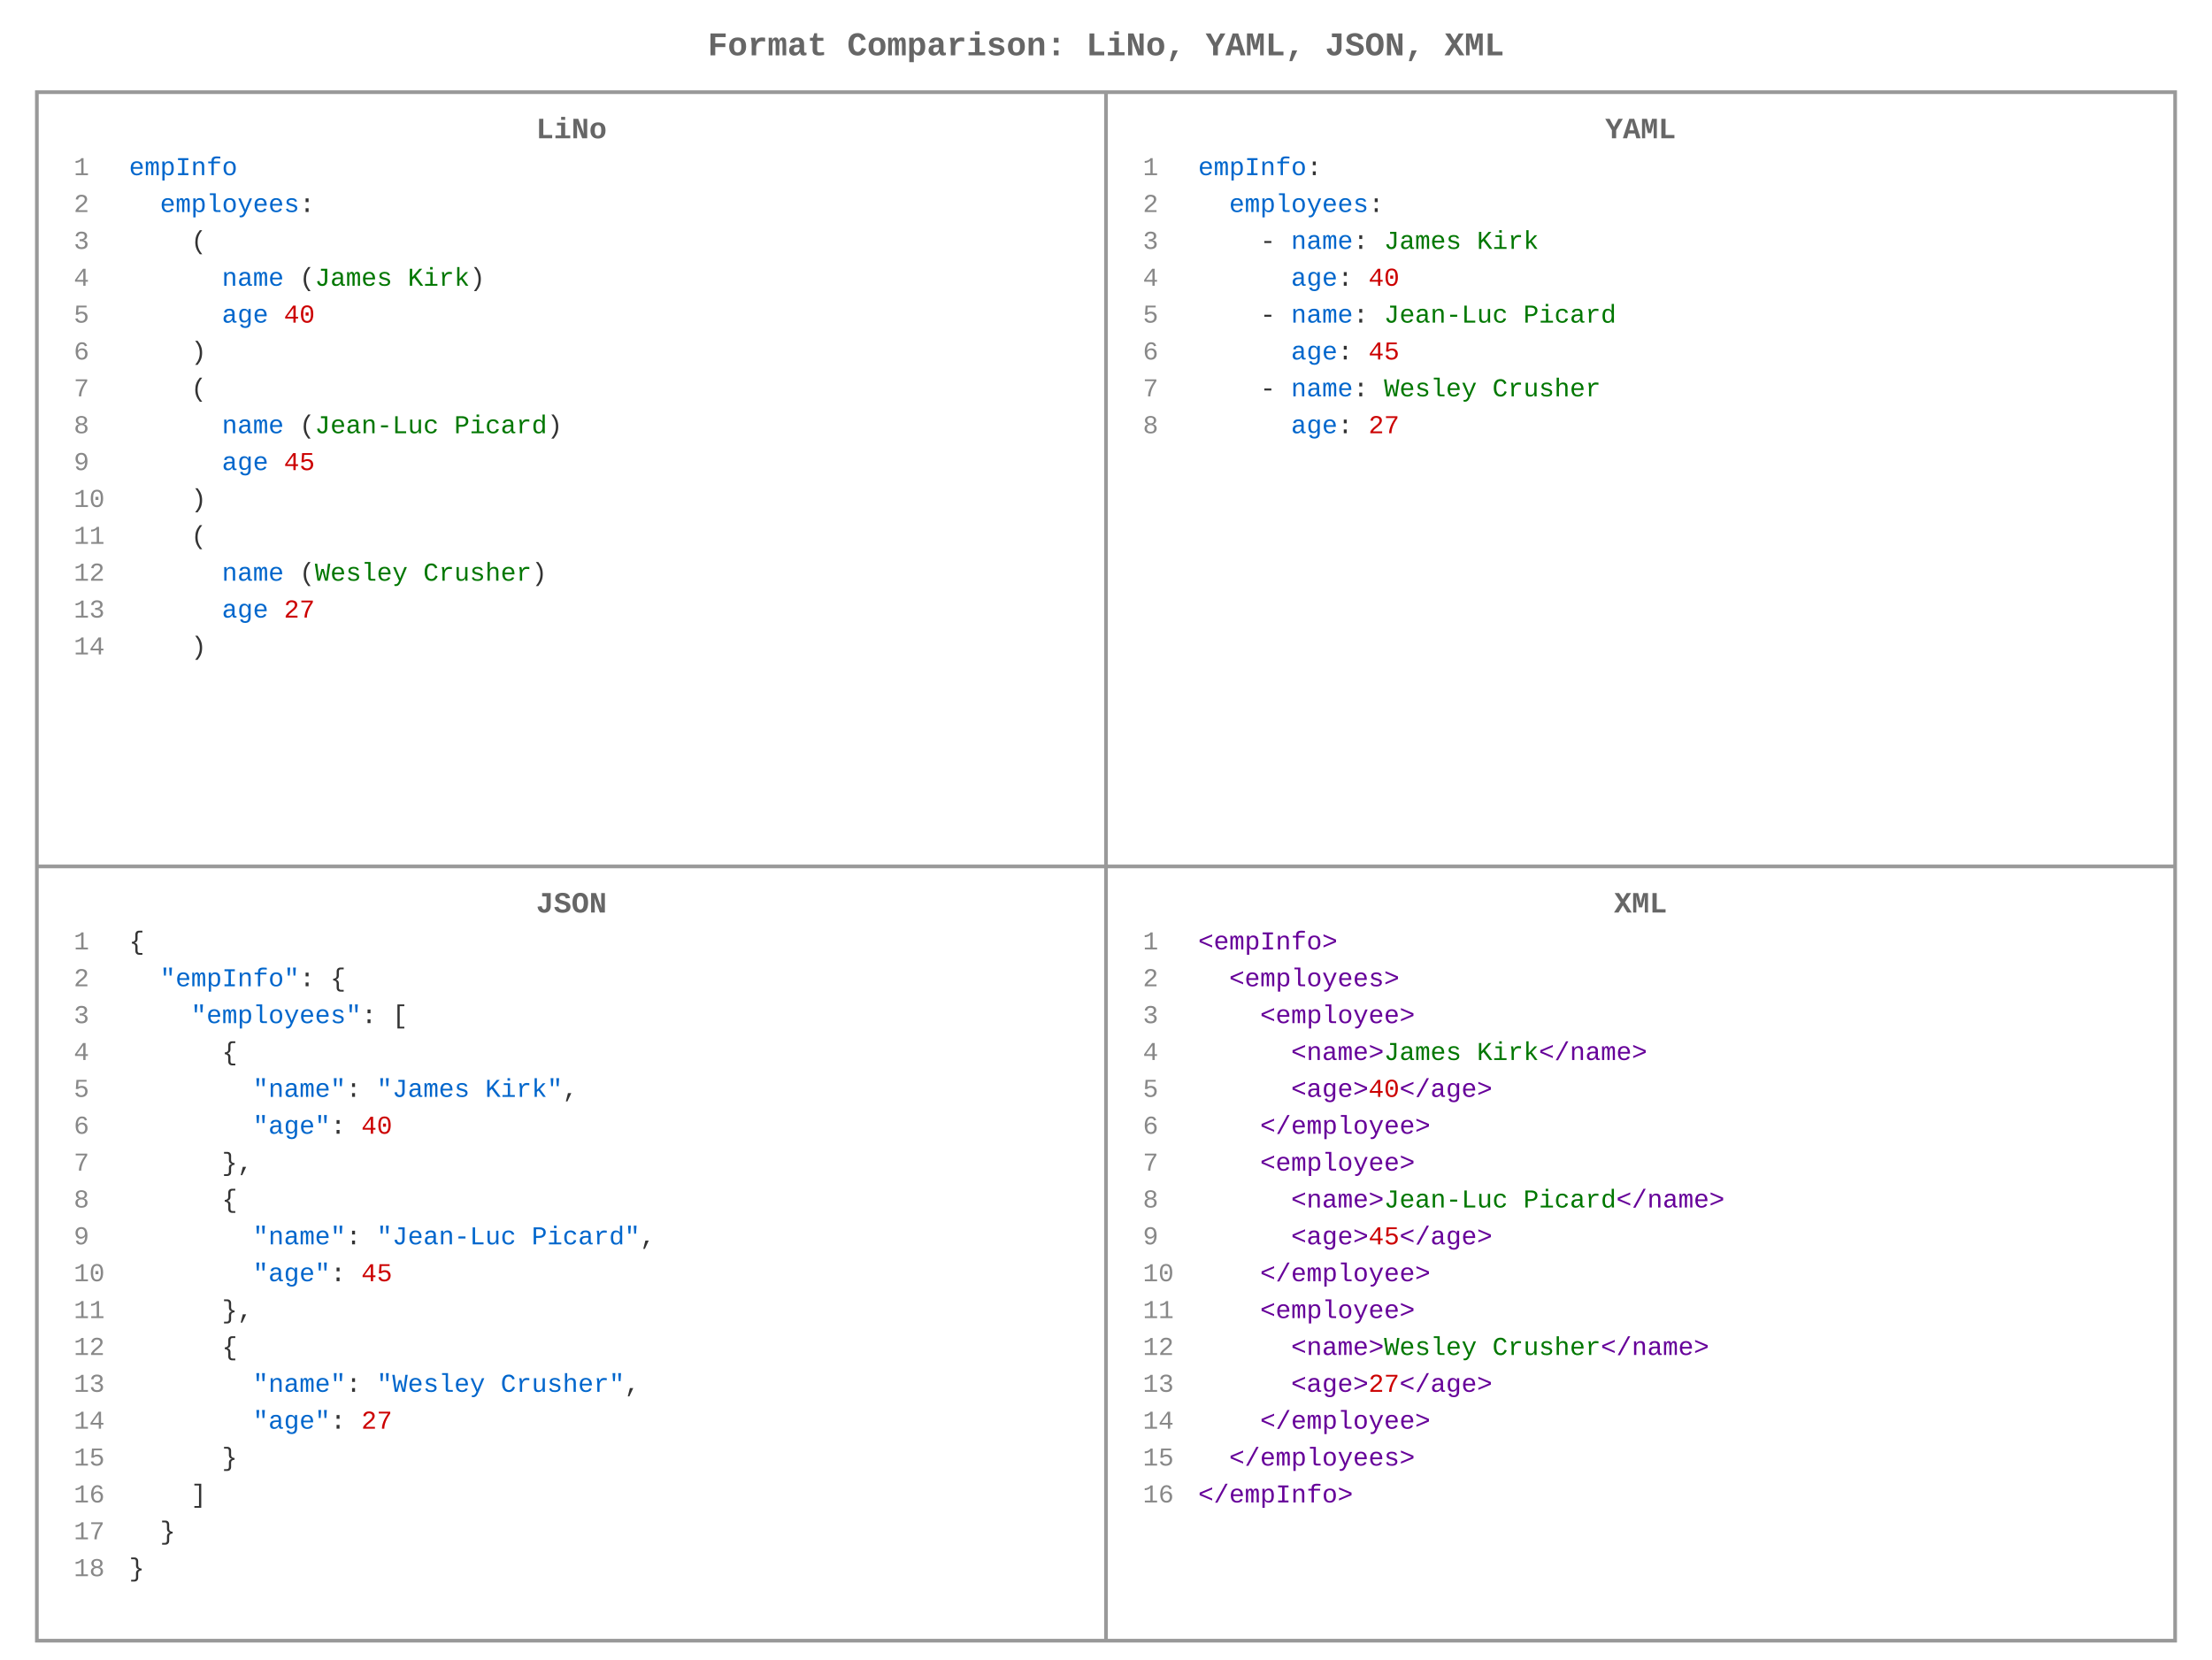
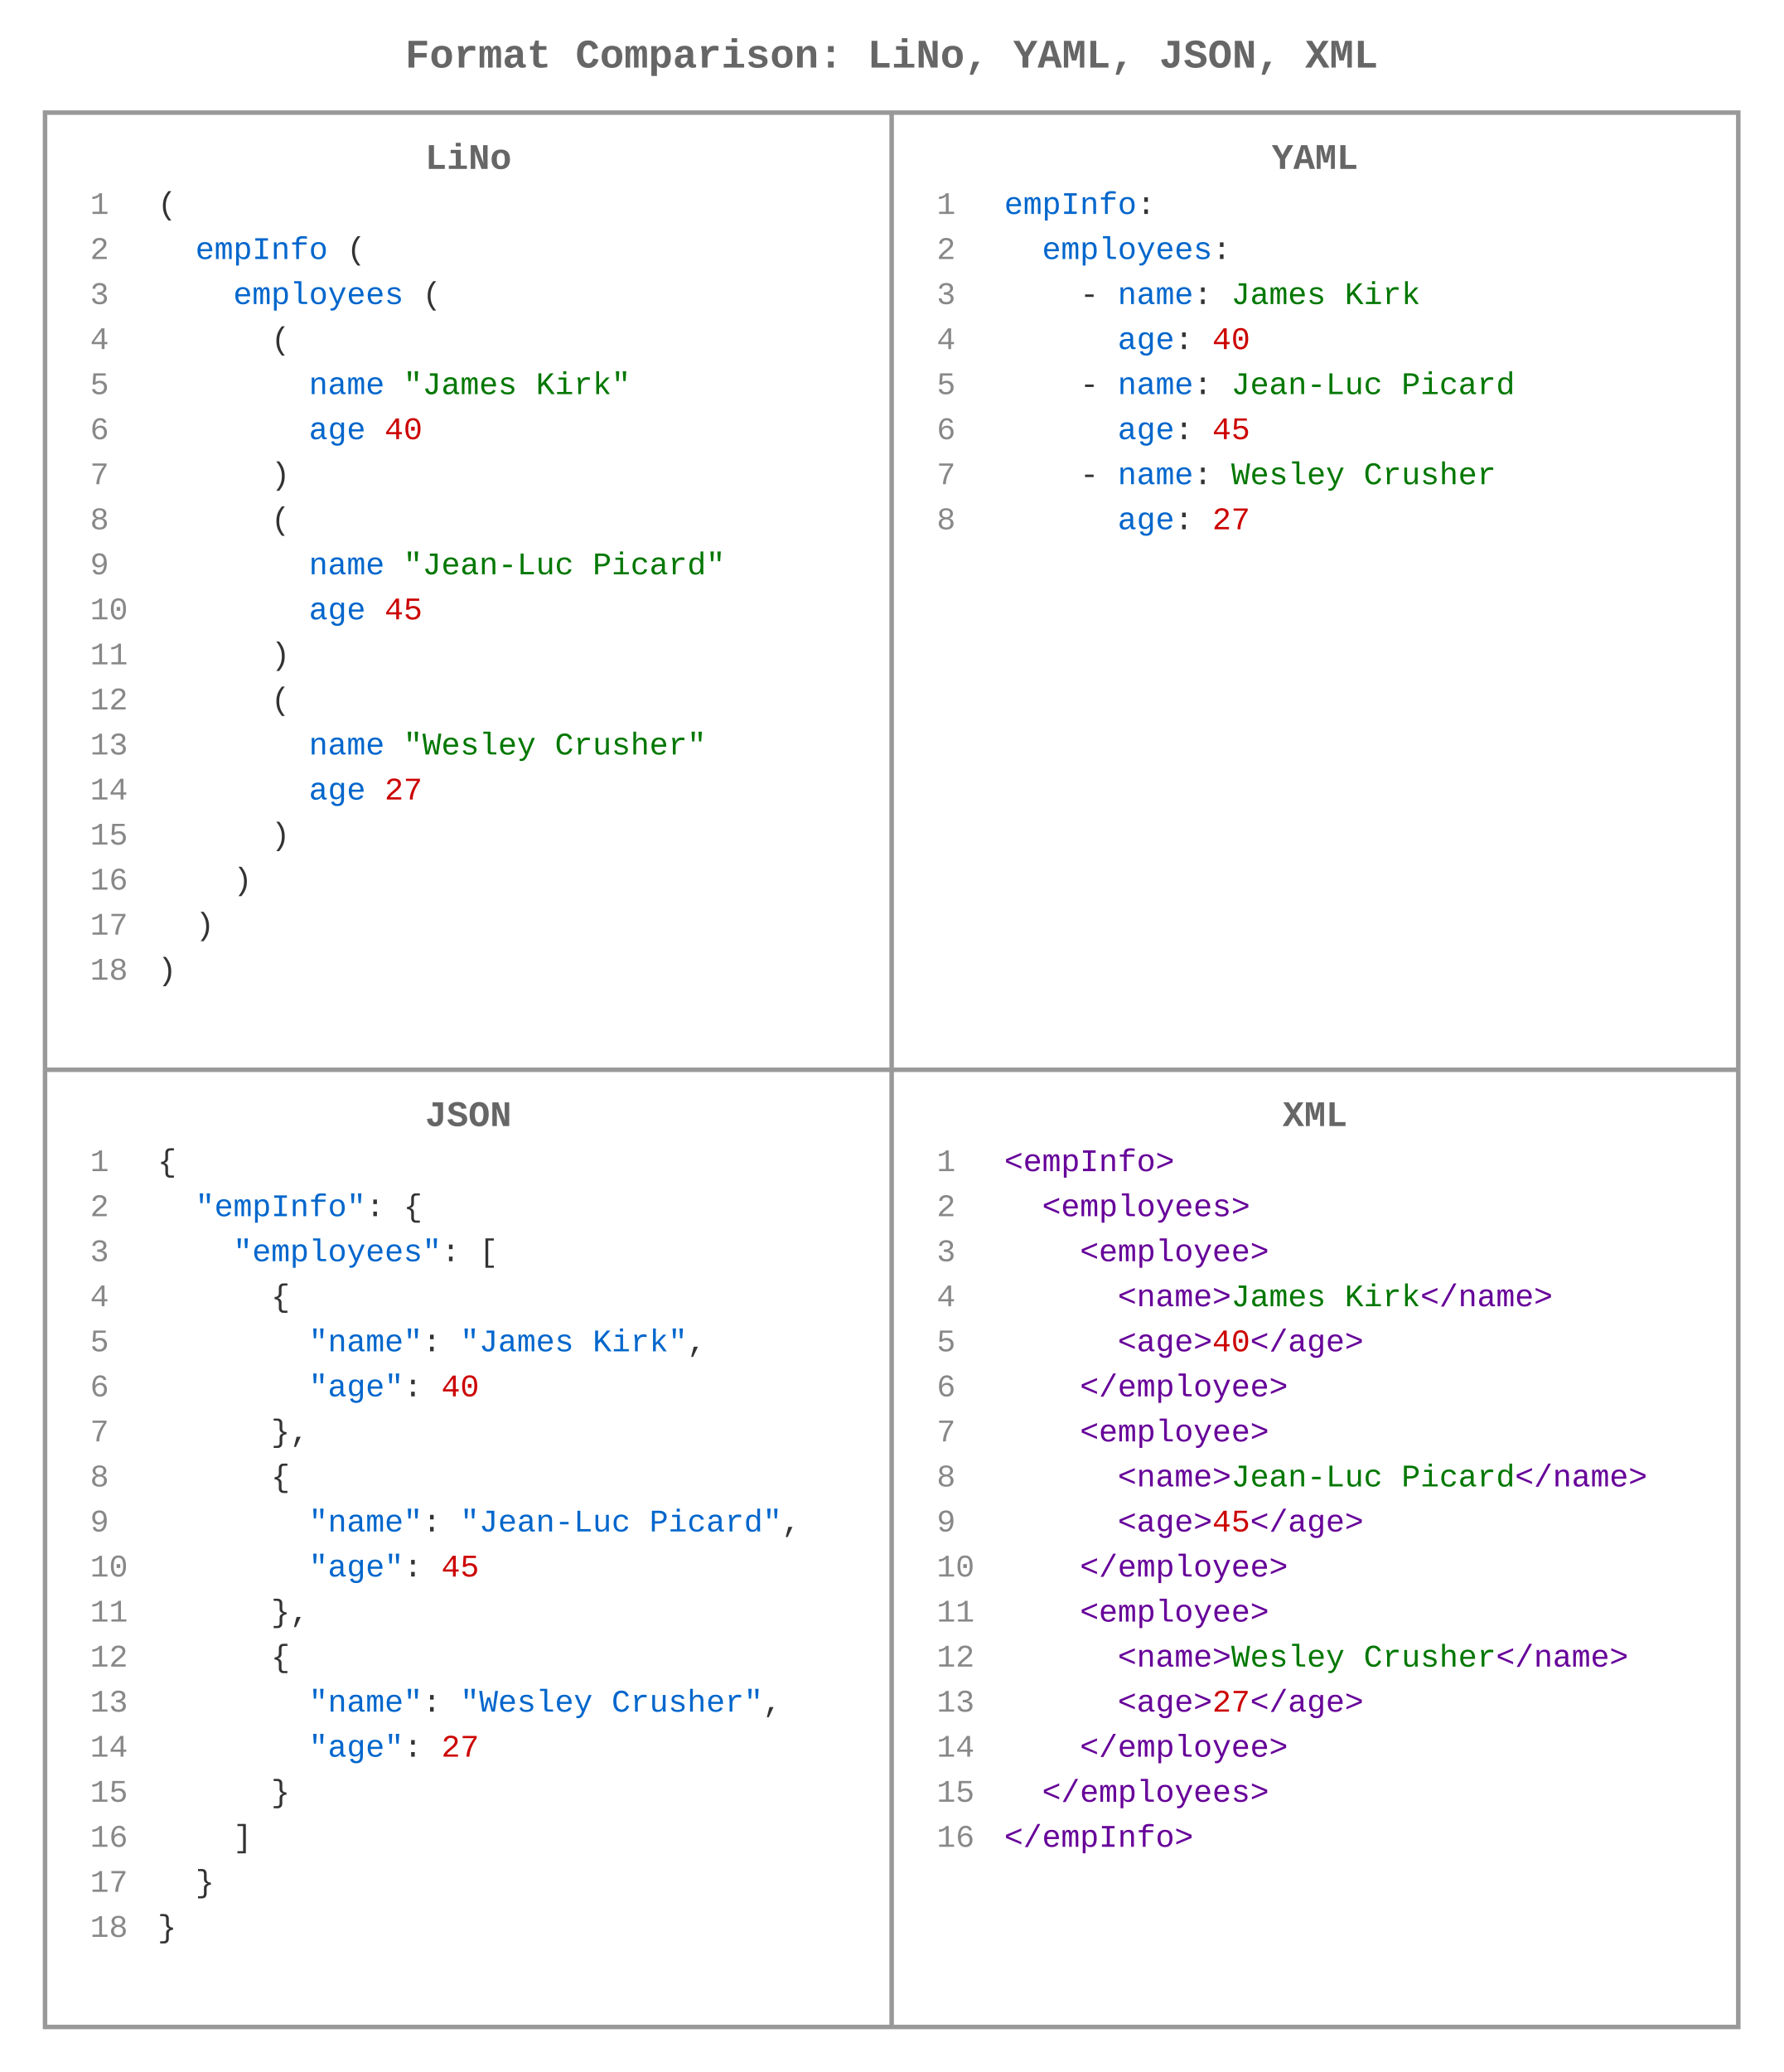
- <svg xmlns="http://www.w3.org/2000/svg" viewBox="0 0 1200 900" style="font-family: 'Courier New', monospace; font-size: 14px;">
+ <svg xmlns="http://www.w3.org/2000/svg" viewBox="0 0 792 920" style="font-family: 'Courier New', monospace; font-size: 14px;">
  <defs>
    <style>
      .title { font-size: 18px; font-weight: bold; fill: #666666; }
      .format-title { font-size: 16px; font-weight: bold; fill: #666666; }
      .line-number { fill: #888888; }
      .border { fill: none; stroke: #999999; stroke-width: 2; }
      .border-line { stroke: #999999; stroke-width: 2; }
      .bg { fill: transparent; }
    </style>
  </defs>
-   <rect x="0" y="0" width="1200" height="900" class="bg" />
-   <text x="600" y="30" text-anchor="middle" class="title">Format Comparison: LiNo, YAML, JSON, XML</text>
-   <rect x="20" y="50" width="1160" height="840" class="border" />
-   <line x1="600" y1="50" x2="600" y2="890" class="border-line" />
-   <line x1="20" y1="470" x2="1180" y2="470" class="border-line" />
-   <text x="310" y="75" text-anchor="middle" class="format-title">LiNo</text>
+   <rect x="0" y="0" width="792" height="920" class="bg" />
+   <text x="396" y="30" text-anchor="middle" class="title">Format Comparison: LiNo, YAML, JSON, XML</text>
+   <rect x="20" y="50" width="752" height="850" class="border" />
+   <line x1="396" y1="50" x2="396" y2="900" class="border-line" />
+   <line x1="20" y1="475" x2="772" y2="475" class="border-line" />
+   <text x="208" y="75" text-anchor="middle" class="format-title">LiNo</text>
  <text class="line-number">
    <tspan x="40" y="95">1</tspan>
  </text>
  <text xml:space="preserve">
-     <tspan x="70" y="95" fill="#0066cc">empInfo</tspan>
+     <tspan x="70" y="95" fill="#333333">(</tspan>
  </text>
  <text class="line-number">
    <tspan x="40" y="115">2</tspan>
  </text>
  <text xml:space="preserve">
    <tspan x="70" y="115" fill="#333333">  </tspan>
-     <tspan x="86.8" y="115" fill="#0066cc">employees</tspan>
-     <tspan x="162.4" y="115" fill="#333333">:</tspan>
+     <tspan x="86.8" y="115" fill="#0066cc">empInfo</tspan>
+     <tspan x="145.6" y="115" fill="#333333"> </tspan>
+     <tspan x="154.0" y="115" fill="#333333">(</tspan>
  </text>
  <text class="line-number">
    <tspan x="40" y="135">3</tspan>
  </text>
  <text xml:space="preserve">
    <tspan x="70" y="135" fill="#333333">    </tspan>
-     <tspan x="103.6" y="135" fill="#333333">(</tspan>
+     <tspan x="103.6" y="135" fill="#0066cc">employees</tspan>
+     <tspan x="179.2" y="135" fill="#333333"> </tspan>
+     <tspan x="187.6" y="135" fill="#333333">(</tspan>
  </text>
  <text class="line-number">
    <tspan x="40" y="155">4</tspan>
  </text>
  <text xml:space="preserve">
    <tspan x="70" y="155" fill="#333333">      </tspan>
-     <tspan x="120.4" y="155" fill="#0066cc">name</tspan>
-     <tspan x="154.0" y="155" fill="#333333"> </tspan>
-     <tspan x="162.4" y="155" fill="#333333">(</tspan>
-     <tspan x="170.8" y="155" fill="#007700">James Kirk</tspan>
-     <tspan x="254.8" y="155" fill="#333333">)</tspan>
+     <tspan x="120.4" y="155" fill="#333333">(</tspan>
  </text>
  <text class="line-number">
    <tspan x="40" y="175">5</tspan>
  </text>
  <text xml:space="preserve">
-     <tspan x="70" y="175" fill="#333333">      </tspan>
-     <tspan x="120.4" y="175" fill="#0066cc">age</tspan>
-     <tspan x="145.6" y="175" fill="#333333"> </tspan>
-     <tspan x="154" y="175" fill="#cc0000">40</tspan>
+     <tspan x="70" y="175" fill="#333333">        </tspan>
+     <tspan x="137.2" y="175" fill="#0066cc">name</tspan>
+     <tspan x="170.8" y="175" fill="#333333"> </tspan>
+     <tspan x="179.2" y="175" fill="#007700">"James Kirk"</tspan>
  </text>
  <text class="line-number">
    <tspan x="40" y="195">6</tspan>
  </text>
  <text xml:space="preserve">
-     <tspan x="70" y="195" fill="#333333">    </tspan>
-     <tspan x="103.6" y="195" fill="#333333">)</tspan>
+     <tspan x="70" y="195" fill="#333333">        </tspan>
+     <tspan x="137.2" y="195" fill="#0066cc">age</tspan>
+     <tspan x="162.4" y="195" fill="#333333"> </tspan>
+     <tspan x="170.8" y="195" fill="#cc0000">40</tspan>
  </text>
  <text class="line-number">
    <tspan x="40" y="215">7</tspan>
  </text>
  <text xml:space="preserve">
-     <tspan x="70" y="215" fill="#333333">    </tspan>
-     <tspan x="103.6" y="215" fill="#333333">(</tspan>
+     <tspan x="70" y="215" fill="#333333">      </tspan>
+     <tspan x="120.4" y="215" fill="#333333">)</tspan>
  </text>
  <text class="line-number">
    <tspan x="40" y="235">8</tspan>
  </text>
  <text xml:space="preserve">
    <tspan x="70" y="235" fill="#333333">      </tspan>
-     <tspan x="120.4" y="235" fill="#0066cc">name</tspan>
-     <tspan x="154.0" y="235" fill="#333333"> </tspan>
-     <tspan x="162.4" y="235" fill="#333333">(</tspan>
-     <tspan x="170.8" y="235" fill="#007700">Jean-Luc Picard</tspan>
-     <tspan x="296.8" y="235" fill="#333333">)</tspan>
+     <tspan x="120.4" y="235" fill="#333333">(</tspan>
  </text>
  <text class="line-number">
    <tspan x="40" y="255">9</tspan>
  </text>
  <text xml:space="preserve">
-     <tspan x="70" y="255" fill="#333333">      </tspan>
-     <tspan x="120.4" y="255" fill="#0066cc">age</tspan>
-     <tspan x="145.6" y="255" fill="#333333"> </tspan>
-     <tspan x="154" y="255" fill="#cc0000">45</tspan>
+     <tspan x="70" y="255" fill="#333333">        </tspan>
+     <tspan x="137.2" y="255" fill="#0066cc">name</tspan>
+     <tspan x="170.8" y="255" fill="#333333"> </tspan>
+     <tspan x="179.2" y="255" fill="#007700">"Jean-Luc Picard"</tspan>
  </text>
  <text class="line-number">
    <tspan x="40" y="275">10</tspan>
  </text>
  <text xml:space="preserve">
-     <tspan x="70" y="275" fill="#333333">    </tspan>
-     <tspan x="103.6" y="275" fill="#333333">)</tspan>
+     <tspan x="70" y="275" fill="#333333">        </tspan>
+     <tspan x="137.2" y="275" fill="#0066cc">age</tspan>
+     <tspan x="162.4" y="275" fill="#333333"> </tspan>
+     <tspan x="170.8" y="275" fill="#cc0000">45</tspan>
  </text>
  <text class="line-number">
    <tspan x="40" y="295">11</tspan>
  </text>
  <text xml:space="preserve">
-     <tspan x="70" y="295" fill="#333333">    </tspan>
-     <tspan x="103.6" y="295" fill="#333333">(</tspan>
+     <tspan x="70" y="295" fill="#333333">      </tspan>
+     <tspan x="120.4" y="295" fill="#333333">)</tspan>
  </text>
  <text class="line-number">
    <tspan x="40" y="315">12</tspan>
  </text>
  <text xml:space="preserve">
    <tspan x="70" y="315" fill="#333333">      </tspan>
-     <tspan x="120.4" y="315" fill="#0066cc">name</tspan>
-     <tspan x="154.0" y="315" fill="#333333"> </tspan>
-     <tspan x="162.4" y="315" fill="#333333">(</tspan>
-     <tspan x="170.8" y="315" fill="#007700">Wesley Crusher</tspan>
-     <tspan x="288.4" y="315" fill="#333333">)</tspan>
+     <tspan x="120.4" y="315" fill="#333333">(</tspan>
  </text>
  <text class="line-number">
    <tspan x="40" y="335">13</tspan>
  </text>
  <text xml:space="preserve">
-     <tspan x="70" y="335" fill="#333333">      </tspan>
-     <tspan x="120.4" y="335" fill="#0066cc">age</tspan>
-     <tspan x="145.6" y="335" fill="#333333"> </tspan>
-     <tspan x="154" y="335" fill="#cc0000">27</tspan>
+     <tspan x="70" y="335" fill="#333333">        </tspan>
+     <tspan x="137.2" y="335" fill="#0066cc">name</tspan>
+     <tspan x="170.8" y="335" fill="#333333"> </tspan>
+     <tspan x="179.2" y="335" fill="#007700">"Wesley Crusher"</tspan>
  </text>
  <text class="line-number">
    <tspan x="40" y="355">14</tspan>
  </text>
  <text xml:space="preserve">
-     <tspan x="70" y="355" fill="#333333">    </tspan>
-     <tspan x="103.6" y="355" fill="#333333">)</tspan>
-   </text>
-   <text x="890" y="75" text-anchor="middle" class="format-title">YAML</text>
-   <text class="line-number">
-     <tspan x="620" y="95">1</tspan>
-   </text>
-   <text xml:space="preserve">
-     <tspan x="650" y="95" fill="#0066cc">empInfo</tspan>
-     <tspan x="708.8" y="95" fill="#333333">:</tspan>
-   </text>
-   <text class="line-number">
-     <tspan x="620" y="115">2</tspan>
-   </text>
-   <text xml:space="preserve">
-     <tspan x="650" y="115" fill="#333333">  </tspan>
-     <tspan x="666.8" y="115" fill="#0066cc">employees</tspan>
-     <tspan x="742.4" y="115" fill="#333333">:</tspan>
-   </text>
-   <text class="line-number">
-     <tspan x="620" y="135">3</tspan>
-   </text>
-   <text xml:space="preserve">
-     <tspan x="650" y="135" fill="#333333">    </tspan>
-     <tspan x="683.6" y="135" fill="#333333">- </tspan>
-     <tspan x="700.4" y="135" fill="#0066cc">name</tspan>
-     <tspan x="734.0" y="135" fill="#333333">:</tspan>
-     <tspan x="742.4" y="135" fill="#333333"> </tspan>
-     <tspan x="750.8" y="135" fill="#007700">James Kirk</tspan>
-   </text>
-   <text class="line-number">
-     <tspan x="620" y="155">4</tspan>
-   </text>
-   <text xml:space="preserve">
-     <tspan x="650" y="155" fill="#333333">      </tspan>
-     <tspan x="700.4" y="155" fill="#0066cc">age</tspan>
-     <tspan x="725.6" y="155" fill="#333333">:</tspan>
-     <tspan x="734.0" y="155" fill="#333333"> </tspan>
-     <tspan x="742.4" y="155" fill="#cc0000">40</tspan>
-   </text>
-   <text class="line-number">
-     <tspan x="620" y="175">5</tspan>
-   </text>
-   <text xml:space="preserve">
-     <tspan x="650" y="175" fill="#333333">    </tspan>
-     <tspan x="683.6" y="175" fill="#333333">- </tspan>
-     <tspan x="700.4" y="175" fill="#0066cc">name</tspan>
-     <tspan x="734.0" y="175" fill="#333333">:</tspan>
-     <tspan x="742.4" y="175" fill="#333333"> </tspan>
-     <tspan x="750.8" y="175" fill="#007700">Jean-Luc Picard</tspan>
-   </text>
-   <text class="line-number">
-     <tspan x="620" y="195">6</tspan>
-   </text>
-   <text xml:space="preserve">
-     <tspan x="650" y="195" fill="#333333">      </tspan>
-     <tspan x="700.4" y="195" fill="#0066cc">age</tspan>
-     <tspan x="725.6" y="195" fill="#333333">:</tspan>
-     <tspan x="734.0" y="195" fill="#333333"> </tspan>
-     <tspan x="742.4" y="195" fill="#cc0000">45</tspan>
-   </text>
-   <text class="line-number">
-     <tspan x="620" y="215">7</tspan>
-   </text>
-   <text xml:space="preserve">
-     <tspan x="650" y="215" fill="#333333">    </tspan>
-     <tspan x="683.6" y="215" fill="#333333">- </tspan>
-     <tspan x="700.4" y="215" fill="#0066cc">name</tspan>
-     <tspan x="734.0" y="215" fill="#333333">:</tspan>
-     <tspan x="742.4" y="215" fill="#333333"> </tspan>
-     <tspan x="750.8" y="215" fill="#007700">Wesley Crusher</tspan>
-   </text>
-   <text class="line-number">
-     <tspan x="620" y="235">8</tspan>
-   </text>
-   <text xml:space="preserve">
-     <tspan x="650" y="235" fill="#333333">      </tspan>
-     <tspan x="700.4" y="235" fill="#0066cc">age</tspan>
-     <tspan x="725.6" y="235" fill="#333333">:</tspan>
-     <tspan x="734.0" y="235" fill="#333333"> </tspan>
-     <tspan x="742.4" y="235" fill="#cc0000">27</tspan>
-   </text>
-   <text x="310" y="495" text-anchor="middle" class="format-title">JSON</text>
-   <text class="line-number">
-     <tspan x="40" y="515">1</tspan>
-   </text>
-   <text xml:space="preserve">
-     <tspan x="70" y="515" fill="#333333">{</tspan>
-   </text>
-   <text class="line-number">
-     <tspan x="40" y="535">2</tspan>
-   </text>
-   <text xml:space="preserve">
-     <tspan x="70" y="535" fill="#333333">  </tspan>
-     <tspan x="86.8" y="535" fill="#0066cc">"empInfo"</tspan>
-     <tspan x="162.4" y="535" fill="#333333">:</tspan>
-     <tspan x="170.8" y="535" fill="#333333"> </tspan>
-     <tspan x="179.2" y="535" fill="#333333">{</tspan>
-   </text>
-   <text class="line-number">
-     <tspan x="40" y="555">3</tspan>
-   </text>
-   <text xml:space="preserve">
-     <tspan x="70" y="555" fill="#333333">    </tspan>
-     <tspan x="103.6" y="555" fill="#0066cc">"employees"</tspan>
-     <tspan x="196.0" y="555" fill="#333333">:</tspan>
-     <tspan x="204.4" y="555" fill="#333333"> </tspan>
-     <tspan x="212.8" y="555" fill="#333333">[</tspan>
-   </text>
-   <text class="line-number">
-     <tspan x="40" y="575">4</tspan>
-   </text>
-   <text xml:space="preserve">
-     <tspan x="70" y="575" fill="#333333">      </tspan>
-     <tspan x="120.4" y="575" fill="#333333">{</tspan>
-   </text>
-   <text class="line-number">
-     <tspan x="40" y="595">5</tspan>
-   </text>
-   <text xml:space="preserve">
-     <tspan x="70" y="595" fill="#333333">        </tspan>
-     <tspan x="137.2" y="595" fill="#0066cc">"name"</tspan>
-     <tspan x="187.6" y="595" fill="#333333">:</tspan>
-     <tspan x="196.0" y="595" fill="#333333"> </tspan>
-     <tspan x="204.4" y="595" fill="#0066cc">"James Kirk"</tspan>
-     <tspan x="305.2" y="595" fill="#333333">,</tspan>
-   </text>
-   <text class="line-number">
-     <tspan x="40" y="615">6</tspan>
-   </text>
-   <text xml:space="preserve">
-     <tspan x="70" y="615" fill="#333333">        </tspan>
-     <tspan x="137.2" y="615" fill="#0066cc">"age"</tspan>
-     <tspan x="179.2" y="615" fill="#333333">:</tspan>
-     <tspan x="187.6" y="615" fill="#333333"> </tspan>
-     <tspan x="196.0" y="615" fill="#cc0000">40</tspan>
-   </text>
-   <text class="line-number">
-     <tspan x="40" y="635">7</tspan>
-   </text>
-   <text xml:space="preserve">
-     <tspan x="70" y="635" fill="#333333">      </tspan>
-     <tspan x="120.4" y="635" fill="#333333">}</tspan>
-     <tspan x="128.8" y="635" fill="#333333">,</tspan>
-   </text>
-   <text class="line-number">
-     <tspan x="40" y="655">8</tspan>
-   </text>
-   <text xml:space="preserve">
-     <tspan x="70" y="655" fill="#333333">      </tspan>
-     <tspan x="120.4" y="655" fill="#333333">{</tspan>
-   </text>
-   <text class="line-number">
-     <tspan x="40" y="675">9</tspan>
-   </text>
-   <text xml:space="preserve">
-     <tspan x="70" y="675" fill="#333333">        </tspan>
-     <tspan x="137.2" y="675" fill="#0066cc">"name"</tspan>
-     <tspan x="187.6" y="675" fill="#333333">:</tspan>
-     <tspan x="196.0" y="675" fill="#333333"> </tspan>
-     <tspan x="204.4" y="675" fill="#0066cc">"Jean-Luc Picard"</tspan>
-     <tspan x="347.2" y="675" fill="#333333">,</tspan>
-   </text>
-   <text class="line-number">
-     <tspan x="40" y="695">10</tspan>
-   </text>
-   <text xml:space="preserve">
-     <tspan x="70" y="695" fill="#333333">        </tspan>
-     <tspan x="137.2" y="695" fill="#0066cc">"age"</tspan>
-     <tspan x="179.2" y="695" fill="#333333">:</tspan>
-     <tspan x="187.6" y="695" fill="#333333"> </tspan>
-     <tspan x="196.0" y="695" fill="#cc0000">45</tspan>
-   </text>
-   <text class="line-number">
-     <tspan x="40" y="715">11</tspan>
-   </text>
-   <text xml:space="preserve">
-     <tspan x="70" y="715" fill="#333333">      </tspan>
-     <tspan x="120.4" y="715" fill="#333333">}</tspan>
-     <tspan x="128.8" y="715" fill="#333333">,</tspan>
-   </text>
-   <text class="line-number">
-     <tspan x="40" y="735">12</tspan>
-   </text>
-   <text xml:space="preserve">
-     <tspan x="70" y="735" fill="#333333">      </tspan>
-     <tspan x="120.4" y="735" fill="#333333">{</tspan>
-   </text>
-   <text class="line-number">
-     <tspan x="40" y="755">13</tspan>
-   </text>
-   <text xml:space="preserve">
-     <tspan x="70" y="755" fill="#333333">        </tspan>
-     <tspan x="137.2" y="755" fill="#0066cc">"name"</tspan>
-     <tspan x="187.6" y="755" fill="#333333">:</tspan>
-     <tspan x="196.0" y="755" fill="#333333"> </tspan>
-     <tspan x="204.4" y="755" fill="#0066cc">"Wesley Crusher"</tspan>
-     <tspan x="338.8" y="755" fill="#333333">,</tspan>
-   </text>
-   <text class="line-number">
-     <tspan x="40" y="775">14</tspan>
-   </text>
-   <text xml:space="preserve">
-     <tspan x="70" y="775" fill="#333333">        </tspan>
-     <tspan x="137.2" y="775" fill="#0066cc">"age"</tspan>
-     <tspan x="179.2" y="775" fill="#333333">:</tspan>
-     <tspan x="187.6" y="775" fill="#333333"> </tspan>
-     <tspan x="196.0" y="775" fill="#cc0000">27</tspan>
-   </text>
-   <text class="line-number">
-     <tspan x="40" y="795">15</tspan>
-   </text>
-   <text xml:space="preserve">
-     <tspan x="70" y="795" fill="#333333">      </tspan>
-     <tspan x="120.4" y="795" fill="#333333">}</tspan>
-   </text>
-   <text class="line-number">
-     <tspan x="40" y="815">16</tspan>
-   </text>
-   <text xml:space="preserve">
-     <tspan x="70" y="815" fill="#333333">    </tspan>
-     <tspan x="103.6" y="815" fill="#333333">]</tspan>
-   </text>
-   <text class="line-number">
-     <tspan x="40" y="835">17</tspan>
-   </text>
-   <text xml:space="preserve">
-     <tspan x="70" y="835" fill="#333333">  </tspan>
-     <tspan x="86.8" y="835" fill="#333333">}</tspan>
-   </text>
-   <text class="line-number">
-     <tspan x="40" y="855">18</tspan>
-   </text>
-   <text xml:space="preserve">
-     <tspan x="70" y="855" fill="#333333">}</tspan>
-   </text>
-   <text x="890" y="495" text-anchor="middle" class="format-title">XML</text>
-   <text class="line-number">
-     <tspan x="620" y="515">1</tspan>
-   </text>
-   <text xml:space="preserve">
-     <tspan x="650" y="515" fill="#660099">&lt;</tspan>
-     <tspan x="658.4" y="515" fill="#660099">empInfo</tspan>
-     <tspan x="717.2" y="515" fill="#660099">&gt;</tspan>
-   </text>
-   <text class="line-number">
-     <tspan x="620" y="535">2</tspan>
-   </text>
-   <text xml:space="preserve">
-     <tspan x="650" y="535" fill="#333333">  </tspan>
-     <tspan x="666.8" y="535" fill="#660099">&lt;</tspan>
-     <tspan x="675.2" y="535" fill="#660099">employees</tspan>
-     <tspan x="750.8" y="535" fill="#660099">&gt;</tspan>
-   </text>
-   <text class="line-number">
-     <tspan x="620" y="555">3</tspan>
-   </text>
-   <text xml:space="preserve">
-     <tspan x="650" y="555" fill="#333333">    </tspan>
-     <tspan x="683.6" y="555" fill="#660099">&lt;</tspan>
-     <tspan x="692.0" y="555" fill="#660099">employee</tspan>
-     <tspan x="759.2" y="555" fill="#660099">&gt;</tspan>
-   </text>
-   <text class="line-number">
-     <tspan x="620" y="575">4</tspan>
-   </text>
-   <text xml:space="preserve">
-     <tspan x="650" y="575" fill="#333333">      </tspan>
-     <tspan x="700.4" y="575" fill="#660099">&lt;</tspan>
-     <tspan x="708.8" y="575" fill="#660099">name</tspan>
-     <tspan x="742.4" y="575" fill="#660099">&gt;</tspan>
-     <tspan x="750.8" y="575" fill="#007700">James Kirk</tspan>
-     <tspan x="834.8" y="575" fill="#660099">&lt;</tspan>
-     <tspan x="843.2" y="575" fill="#660099">/</tspan>
-     <tspan x="851.6" y="575" fill="#660099">name</tspan>
-     <tspan x="885.2" y="575" fill="#660099">&gt;</tspan>
-   </text>
-   <text class="line-number">
-     <tspan x="620" y="595">5</tspan>
-   </text>
-   <text xml:space="preserve">
-     <tspan x="650" y="595" fill="#333333">      </tspan>
-     <tspan x="700.4" y="595" fill="#660099">&lt;</tspan>
-     <tspan x="708.8" y="595" fill="#660099">age</tspan>
-     <tspan x="734.0" y="595" fill="#660099">&gt;</tspan>
-     <tspan x="742.4" y="595" fill="#cc0000">40</tspan>
-     <tspan x="759.2" y="595" fill="#660099">&lt;</tspan>
-     <tspan x="767.6" y="595" fill="#660099">/</tspan>
-     <tspan x="776" y="595" fill="#660099">age</tspan>
-     <tspan x="801.2" y="595" fill="#660099">&gt;</tspan>
-   </text>
-   <text class="line-number">
-     <tspan x="620" y="615">6</tspan>
-   </text>
-   <text xml:space="preserve">
-     <tspan x="650" y="615" fill="#333333">    </tspan>
-     <tspan x="683.6" y="615" fill="#660099">&lt;</tspan>
-     <tspan x="692.0" y="615" fill="#660099">/</tspan>
-     <tspan x="700.4" y="615" fill="#660099">employee</tspan>
-     <tspan x="767.6" y="615" fill="#660099">&gt;</tspan>
-   </text>
-   <text class="line-number">
-     <tspan x="620" y="635">7</tspan>
-   </text>
-   <text xml:space="preserve">
-     <tspan x="650" y="635" fill="#333333">    </tspan>
-     <tspan x="683.6" y="635" fill="#660099">&lt;</tspan>
-     <tspan x="692.0" y="635" fill="#660099">employee</tspan>
-     <tspan x="759.2" y="635" fill="#660099">&gt;</tspan>
-   </text>
-   <text class="line-number">
-     <tspan x="620" y="655">8</tspan>
-   </text>
-   <text xml:space="preserve">
-     <tspan x="650" y="655" fill="#333333">      </tspan>
-     <tspan x="700.4" y="655" fill="#660099">&lt;</tspan>
-     <tspan x="708.8" y="655" fill="#660099">name</tspan>
-     <tspan x="742.4" y="655" fill="#660099">&gt;</tspan>
-     <tspan x="750.8" y="655" fill="#007700">Jean-Luc Picard</tspan>
-     <tspan x="876.8" y="655" fill="#660099">&lt;</tspan>
-     <tspan x="885.2" y="655" fill="#660099">/</tspan>
-     <tspan x="893.6" y="655" fill="#660099">name</tspan>
-     <tspan x="927.2" y="655" fill="#660099">&gt;</tspan>
-   </text>
-   <text class="line-number">
-     <tspan x="620" y="675">9</tspan>
-   </text>
-   <text xml:space="preserve">
-     <tspan x="650" y="675" fill="#333333">      </tspan>
-     <tspan x="700.4" y="675" fill="#660099">&lt;</tspan>
-     <tspan x="708.8" y="675" fill="#660099">age</tspan>
-     <tspan x="734.0" y="675" fill="#660099">&gt;</tspan>
-     <tspan x="742.4" y="675" fill="#cc0000">45</tspan>
-     <tspan x="759.2" y="675" fill="#660099">&lt;</tspan>
-     <tspan x="767.6" y="675" fill="#660099">/</tspan>
-     <tspan x="776" y="675" fill="#660099">age</tspan>
-     <tspan x="801.2" y="675" fill="#660099">&gt;</tspan>
-   </text>
-   <text class="line-number">
-     <tspan x="620" y="695">10</tspan>
-   </text>
-   <text xml:space="preserve">
-     <tspan x="650" y="695" fill="#333333">    </tspan>
-     <tspan x="683.6" y="695" fill="#660099">&lt;</tspan>
-     <tspan x="692.0" y="695" fill="#660099">/</tspan>
-     <tspan x="700.4" y="695" fill="#660099">employee</tspan>
-     <tspan x="767.6" y="695" fill="#660099">&gt;</tspan>
-   </text>
-   <text class="line-number">
-     <tspan x="620" y="715">11</tspan>
-   </text>
-   <text xml:space="preserve">
-     <tspan x="650" y="715" fill="#333333">    </tspan>
-     <tspan x="683.6" y="715" fill="#660099">&lt;</tspan>
-     <tspan x="692.0" y="715" fill="#660099">employee</tspan>
-     <tspan x="759.2" y="715" fill="#660099">&gt;</tspan>
-   </text>
-   <text class="line-number">
-     <tspan x="620" y="735">12</tspan>
-   </text>
-   <text xml:space="preserve">
-     <tspan x="650" y="735" fill="#333333">      </tspan>
-     <tspan x="700.4" y="735" fill="#660099">&lt;</tspan>
-     <tspan x="708.8" y="735" fill="#660099">name</tspan>
-     <tspan x="742.4" y="735" fill="#660099">&gt;</tspan>
-     <tspan x="750.8" y="735" fill="#007700">Wesley Crusher</tspan>
-     <tspan x="868.4" y="735" fill="#660099">&lt;</tspan>
-     <tspan x="876.8" y="735" fill="#660099">/</tspan>
-     <tspan x="885.2" y="735" fill="#660099">name</tspan>
-     <tspan x="918.8" y="735" fill="#660099">&gt;</tspan>
-   </text>
-   <text class="line-number">
-     <tspan x="620" y="755">13</tspan>
-   </text>
-   <text xml:space="preserve">
-     <tspan x="650" y="755" fill="#333333">      </tspan>
-     <tspan x="700.4" y="755" fill="#660099">&lt;</tspan>
-     <tspan x="708.8" y="755" fill="#660099">age</tspan>
-     <tspan x="734.0" y="755" fill="#660099">&gt;</tspan>
-     <tspan x="742.4" y="755" fill="#cc0000">27</tspan>
-     <tspan x="759.2" y="755" fill="#660099">&lt;</tspan>
-     <tspan x="767.6" y="755" fill="#660099">/</tspan>
-     <tspan x="776" y="755" fill="#660099">age</tspan>
-     <tspan x="801.2" y="755" fill="#660099">&gt;</tspan>
-   </text>
-   <text class="line-number">
-     <tspan x="620" y="775">14</tspan>
-   </text>
-   <text xml:space="preserve">
-     <tspan x="650" y="775" fill="#333333">    </tspan>
-     <tspan x="683.6" y="775" fill="#660099">&lt;</tspan>
-     <tspan x="692.0" y="775" fill="#660099">/</tspan>
-     <tspan x="700.4" y="775" fill="#660099">employee</tspan>
-     <tspan x="767.6" y="775" fill="#660099">&gt;</tspan>
-   </text>
-   <text class="line-number">
-     <tspan x="620" y="795">15</tspan>
-   </text>
-   <text xml:space="preserve">
-     <tspan x="650" y="795" fill="#333333">  </tspan>
-     <tspan x="666.8" y="795" fill="#660099">&lt;</tspan>
-     <tspan x="675.2" y="795" fill="#660099">/</tspan>
-     <tspan x="683.6" y="795" fill="#660099">employees</tspan>
-     <tspan x="759.2" y="795" fill="#660099">&gt;</tspan>
-   </text>
-   <text class="line-number">
-     <tspan x="620" y="815">16</tspan>
-   </text>
-   <text xml:space="preserve">
-     <tspan x="650" y="815" fill="#660099">&lt;</tspan>
-     <tspan x="658.4" y="815" fill="#660099">/</tspan>
-     <tspan x="666.8" y="815" fill="#660099">empInfo</tspan>
-     <tspan x="725.6" y="815" fill="#660099">&gt;</tspan>
+     <tspan x="70" y="355" fill="#333333">        </tspan>
+     <tspan x="137.2" y="355" fill="#0066cc">age</tspan>
+     <tspan x="162.4" y="355" fill="#333333"> </tspan>
+     <tspan x="170.8" y="355" fill="#cc0000">27</tspan>
+   </text>
+   <text class="line-number">
+     <tspan x="40" y="375">15</tspan>
+   </text>
+   <text xml:space="preserve">
+     <tspan x="70" y="375" fill="#333333">      </tspan>
+     <tspan x="120.4" y="375" fill="#333333">)</tspan>
+   </text>
+   <text class="line-number">
+     <tspan x="40" y="395">16</tspan>
+   </text>
+   <text xml:space="preserve">
+     <tspan x="70" y="395" fill="#333333">    </tspan>
+     <tspan x="103.6" y="395" fill="#333333">)</tspan>
+   </text>
+   <text class="line-number">
+     <tspan x="40" y="415">17</tspan>
+   </text>
+   <text xml:space="preserve">
+     <tspan x="70" y="415" fill="#333333">  </tspan>
+     <tspan x="86.8" y="415" fill="#333333">)</tspan>
+   </text>
+   <text class="line-number">
+     <tspan x="40" y="435">18</tspan>
+   </text>
+   <text xml:space="preserve">
+     <tspan x="70" y="435" fill="#333333">)</tspan>
+   </text>
+   <text x="584" y="75" text-anchor="middle" class="format-title">YAML</text>
+   <text class="line-number">
+     <tspan x="416" y="95">1</tspan>
+   </text>
+   <text xml:space="preserve">
+     <tspan x="446" y="95" fill="#0066cc">empInfo</tspan>
+     <tspan x="504.8" y="95" fill="#333333">:</tspan>
+   </text>
+   <text class="line-number">
+     <tspan x="416" y="115">2</tspan>
+   </text>
+   <text xml:space="preserve">
+     <tspan x="446" y="115" fill="#333333">  </tspan>
+     <tspan x="462.8" y="115" fill="#0066cc">employees</tspan>
+     <tspan x="538.4" y="115" fill="#333333">:</tspan>
+   </text>
+   <text class="line-number">
+     <tspan x="416" y="135">3</tspan>
+   </text>
+   <text xml:space="preserve">
+     <tspan x="446" y="135" fill="#333333">    </tspan>
+     <tspan x="479.6" y="135" fill="#333333">- </tspan>
+     <tspan x="496.4" y="135" fill="#0066cc">name</tspan>
+     <tspan x="530.0" y="135" fill="#333333">:</tspan>
+     <tspan x="538.4" y="135" fill="#333333"> </tspan>
+     <tspan x="546.8" y="135" fill="#007700">James Kirk</tspan>
+   </text>
+   <text class="line-number">
+     <tspan x="416" y="155">4</tspan>
+   </text>
+   <text xml:space="preserve">
+     <tspan x="446" y="155" fill="#333333">      </tspan>
+     <tspan x="496.4" y="155" fill="#0066cc">age</tspan>
+     <tspan x="521.6" y="155" fill="#333333">:</tspan>
+     <tspan x="530.0" y="155" fill="#333333"> </tspan>
+     <tspan x="538.4" y="155" fill="#cc0000">40</tspan>
+   </text>
+   <text class="line-number">
+     <tspan x="416" y="175">5</tspan>
+   </text>
+   <text xml:space="preserve">
+     <tspan x="446" y="175" fill="#333333">    </tspan>
+     <tspan x="479.6" y="175" fill="#333333">- </tspan>
+     <tspan x="496.4" y="175" fill="#0066cc">name</tspan>
+     <tspan x="530.0" y="175" fill="#333333">:</tspan>
+     <tspan x="538.4" y="175" fill="#333333"> </tspan>
+     <tspan x="546.8" y="175" fill="#007700">Jean-Luc Picard</tspan>
+   </text>
+   <text class="line-number">
+     <tspan x="416" y="195">6</tspan>
+   </text>
+   <text xml:space="preserve">
+     <tspan x="446" y="195" fill="#333333">      </tspan>
+     <tspan x="496.4" y="195" fill="#0066cc">age</tspan>
+     <tspan x="521.6" y="195" fill="#333333">:</tspan>
+     <tspan x="530.0" y="195" fill="#333333"> </tspan>
+     <tspan x="538.4" y="195" fill="#cc0000">45</tspan>
+   </text>
+   <text class="line-number">
+     <tspan x="416" y="215">7</tspan>
+   </text>
+   <text xml:space="preserve">
+     <tspan x="446" y="215" fill="#333333">    </tspan>
+     <tspan x="479.6" y="215" fill="#333333">- </tspan>
+     <tspan x="496.4" y="215" fill="#0066cc">name</tspan>
+     <tspan x="530.0" y="215" fill="#333333">:</tspan>
+     <tspan x="538.4" y="215" fill="#333333"> </tspan>
+     <tspan x="546.8" y="215" fill="#007700">Wesley Crusher</tspan>
+   </text>
+   <text class="line-number">
+     <tspan x="416" y="235">8</tspan>
+   </text>
+   <text xml:space="preserve">
+     <tspan x="446" y="235" fill="#333333">      </tspan>
+     <tspan x="496.4" y="235" fill="#0066cc">age</tspan>
+     <tspan x="521.6" y="235" fill="#333333">:</tspan>
+     <tspan x="530.0" y="235" fill="#333333"> </tspan>
+     <tspan x="538.4" y="235" fill="#cc0000">27</tspan>
+   </text>
+   <text x="208" y="500" text-anchor="middle" class="format-title">JSON</text>
+   <text class="line-number">
+     <tspan x="40" y="520">1</tspan>
+   </text>
+   <text xml:space="preserve">
+     <tspan x="70" y="520" fill="#333333">{</tspan>
+   </text>
+   <text class="line-number">
+     <tspan x="40" y="540">2</tspan>
+   </text>
+   <text xml:space="preserve">
+     <tspan x="70" y="540" fill="#333333">  </tspan>
+     <tspan x="86.8" y="540" fill="#0066cc">"empInfo"</tspan>
+     <tspan x="162.4" y="540" fill="#333333">:</tspan>
+     <tspan x="170.8" y="540" fill="#333333"> </tspan>
+     <tspan x="179.2" y="540" fill="#333333">{</tspan>
+   </text>
+   <text class="line-number">
+     <tspan x="40" y="560">3</tspan>
+   </text>
+   <text xml:space="preserve">
+     <tspan x="70" y="560" fill="#333333">    </tspan>
+     <tspan x="103.6" y="560" fill="#0066cc">"employees"</tspan>
+     <tspan x="196.0" y="560" fill="#333333">:</tspan>
+     <tspan x="204.4" y="560" fill="#333333"> </tspan>
+     <tspan x="212.8" y="560" fill="#333333">[</tspan>
+   </text>
+   <text class="line-number">
+     <tspan x="40" y="580">4</tspan>
+   </text>
+   <text xml:space="preserve">
+     <tspan x="70" y="580" fill="#333333">      </tspan>
+     <tspan x="120.4" y="580" fill="#333333">{</tspan>
+   </text>
+   <text class="line-number">
+     <tspan x="40" y="600">5</tspan>
+   </text>
+   <text xml:space="preserve">
+     <tspan x="70" y="600" fill="#333333">        </tspan>
+     <tspan x="137.2" y="600" fill="#0066cc">"name"</tspan>
+     <tspan x="187.6" y="600" fill="#333333">:</tspan>
+     <tspan x="196.0" y="600" fill="#333333"> </tspan>
+     <tspan x="204.4" y="600" fill="#0066cc">"James Kirk"</tspan>
+     <tspan x="305.2" y="600" fill="#333333">,</tspan>
+   </text>
+   <text class="line-number">
+     <tspan x="40" y="620">6</tspan>
+   </text>
+   <text xml:space="preserve">
+     <tspan x="70" y="620" fill="#333333">        </tspan>
+     <tspan x="137.2" y="620" fill="#0066cc">"age"</tspan>
+     <tspan x="179.2" y="620" fill="#333333">:</tspan>
+     <tspan x="187.6" y="620" fill="#333333"> </tspan>
+     <tspan x="196.0" y="620" fill="#cc0000">40</tspan>
+   </text>
+   <text class="line-number">
+     <tspan x="40" y="640">7</tspan>
+   </text>
+   <text xml:space="preserve">
+     <tspan x="70" y="640" fill="#333333">      </tspan>
+     <tspan x="120.4" y="640" fill="#333333">}</tspan>
+     <tspan x="128.8" y="640" fill="#333333">,</tspan>
+   </text>
+   <text class="line-number">
+     <tspan x="40" y="660">8</tspan>
+   </text>
+   <text xml:space="preserve">
+     <tspan x="70" y="660" fill="#333333">      </tspan>
+     <tspan x="120.4" y="660" fill="#333333">{</tspan>
+   </text>
+   <text class="line-number">
+     <tspan x="40" y="680">9</tspan>
+   </text>
+   <text xml:space="preserve">
+     <tspan x="70" y="680" fill="#333333">        </tspan>
+     <tspan x="137.2" y="680" fill="#0066cc">"name"</tspan>
+     <tspan x="187.6" y="680" fill="#333333">:</tspan>
+     <tspan x="196.0" y="680" fill="#333333"> </tspan>
+     <tspan x="204.4" y="680" fill="#0066cc">"Jean-Luc Picard"</tspan>
+     <tspan x="347.2" y="680" fill="#333333">,</tspan>
+   </text>
+   <text class="line-number">
+     <tspan x="40" y="700">10</tspan>
+   </text>
+   <text xml:space="preserve">
+     <tspan x="70" y="700" fill="#333333">        </tspan>
+     <tspan x="137.2" y="700" fill="#0066cc">"age"</tspan>
+     <tspan x="179.2" y="700" fill="#333333">:</tspan>
+     <tspan x="187.6" y="700" fill="#333333"> </tspan>
+     <tspan x="196.0" y="700" fill="#cc0000">45</tspan>
+   </text>
+   <text class="line-number">
+     <tspan x="40" y="720">11</tspan>
+   </text>
+   <text xml:space="preserve">
+     <tspan x="70" y="720" fill="#333333">      </tspan>
+     <tspan x="120.4" y="720" fill="#333333">}</tspan>
+     <tspan x="128.8" y="720" fill="#333333">,</tspan>
+   </text>
+   <text class="line-number">
+     <tspan x="40" y="740">12</tspan>
+   </text>
+   <text xml:space="preserve">
+     <tspan x="70" y="740" fill="#333333">      </tspan>
+     <tspan x="120.4" y="740" fill="#333333">{</tspan>
+   </text>
+   <text class="line-number">
+     <tspan x="40" y="760">13</tspan>
+   </text>
+   <text xml:space="preserve">
+     <tspan x="70" y="760" fill="#333333">        </tspan>
+     <tspan x="137.2" y="760" fill="#0066cc">"name"</tspan>
+     <tspan x="187.6" y="760" fill="#333333">:</tspan>
+     <tspan x="196.0" y="760" fill="#333333"> </tspan>
+     <tspan x="204.4" y="760" fill="#0066cc">"Wesley Crusher"</tspan>
+     <tspan x="338.8" y="760" fill="#333333">,</tspan>
+   </text>
+   <text class="line-number">
+     <tspan x="40" y="780">14</tspan>
+   </text>
+   <text xml:space="preserve">
+     <tspan x="70" y="780" fill="#333333">        </tspan>
+     <tspan x="137.2" y="780" fill="#0066cc">"age"</tspan>
+     <tspan x="179.2" y="780" fill="#333333">:</tspan>
+     <tspan x="187.6" y="780" fill="#333333"> </tspan>
+     <tspan x="196.0" y="780" fill="#cc0000">27</tspan>
+   </text>
+   <text class="line-number">
+     <tspan x="40" y="800">15</tspan>
+   </text>
+   <text xml:space="preserve">
+     <tspan x="70" y="800" fill="#333333">      </tspan>
+     <tspan x="120.4" y="800" fill="#333333">}</tspan>
+   </text>
+   <text class="line-number">
+     <tspan x="40" y="820">16</tspan>
+   </text>
+   <text xml:space="preserve">
+     <tspan x="70" y="820" fill="#333333">    </tspan>
+     <tspan x="103.6" y="820" fill="#333333">]</tspan>
+   </text>
+   <text class="line-number">
+     <tspan x="40" y="840">17</tspan>
+   </text>
+   <text xml:space="preserve">
+     <tspan x="70" y="840" fill="#333333">  </tspan>
+     <tspan x="86.8" y="840" fill="#333333">}</tspan>
+   </text>
+   <text class="line-number">
+     <tspan x="40" y="860">18</tspan>
+   </text>
+   <text xml:space="preserve">
+     <tspan x="70" y="860" fill="#333333">}</tspan>
+   </text>
+   <text x="584" y="500" text-anchor="middle" class="format-title">XML</text>
+   <text class="line-number">
+     <tspan x="416" y="520">1</tspan>
+   </text>
+   <text xml:space="preserve">
+     <tspan x="446" y="520" fill="#660099">&lt;</tspan>
+     <tspan x="454.4" y="520" fill="#660099">empInfo</tspan>
+     <tspan x="513.2" y="520" fill="#660099">&gt;</tspan>
+   </text>
+   <text class="line-number">
+     <tspan x="416" y="540">2</tspan>
+   </text>
+   <text xml:space="preserve">
+     <tspan x="446" y="540" fill="#333333">  </tspan>
+     <tspan x="462.8" y="540" fill="#660099">&lt;</tspan>
+     <tspan x="471.2" y="540" fill="#660099">employees</tspan>
+     <tspan x="546.8" y="540" fill="#660099">&gt;</tspan>
+   </text>
+   <text class="line-number">
+     <tspan x="416" y="560">3</tspan>
+   </text>
+   <text xml:space="preserve">
+     <tspan x="446" y="560" fill="#333333">    </tspan>
+     <tspan x="479.6" y="560" fill="#660099">&lt;</tspan>
+     <tspan x="488.0" y="560" fill="#660099">employee</tspan>
+     <tspan x="555.2" y="560" fill="#660099">&gt;</tspan>
+   </text>
+   <text class="line-number">
+     <tspan x="416" y="580">4</tspan>
+   </text>
+   <text xml:space="preserve">
+     <tspan x="446" y="580" fill="#333333">      </tspan>
+     <tspan x="496.4" y="580" fill="#660099">&lt;</tspan>
+     <tspan x="504.8" y="580" fill="#660099">name</tspan>
+     <tspan x="538.4" y="580" fill="#660099">&gt;</tspan>
+     <tspan x="546.8" y="580" fill="#007700">James Kirk</tspan>
+     <tspan x="630.8" y="580" fill="#660099">&lt;</tspan>
+     <tspan x="639.2" y="580" fill="#660099">/</tspan>
+     <tspan x="647.6" y="580" fill="#660099">name</tspan>
+     <tspan x="681.2" y="580" fill="#660099">&gt;</tspan>
+   </text>
+   <text class="line-number">
+     <tspan x="416" y="600">5</tspan>
+   </text>
+   <text xml:space="preserve">
+     <tspan x="446" y="600" fill="#333333">      </tspan>
+     <tspan x="496.4" y="600" fill="#660099">&lt;</tspan>
+     <tspan x="504.8" y="600" fill="#660099">age</tspan>
+     <tspan x="530.0" y="600" fill="#660099">&gt;</tspan>
+     <tspan x="538.4" y="600" fill="#cc0000">40</tspan>
+     <tspan x="555.2" y="600" fill="#660099">&lt;</tspan>
+     <tspan x="563.6" y="600" fill="#660099">/</tspan>
+     <tspan x="572" y="600" fill="#660099">age</tspan>
+     <tspan x="597.2" y="600" fill="#660099">&gt;</tspan>
+   </text>
+   <text class="line-number">
+     <tspan x="416" y="620">6</tspan>
+   </text>
+   <text xml:space="preserve">
+     <tspan x="446" y="620" fill="#333333">    </tspan>
+     <tspan x="479.6" y="620" fill="#660099">&lt;</tspan>
+     <tspan x="488.0" y="620" fill="#660099">/</tspan>
+     <tspan x="496.4" y="620" fill="#660099">employee</tspan>
+     <tspan x="563.6" y="620" fill="#660099">&gt;</tspan>
+   </text>
+   <text class="line-number">
+     <tspan x="416" y="640">7</tspan>
+   </text>
+   <text xml:space="preserve">
+     <tspan x="446" y="640" fill="#333333">    </tspan>
+     <tspan x="479.6" y="640" fill="#660099">&lt;</tspan>
+     <tspan x="488.0" y="640" fill="#660099">employee</tspan>
+     <tspan x="555.2" y="640" fill="#660099">&gt;</tspan>
+   </text>
+   <text class="line-number">
+     <tspan x="416" y="660">8</tspan>
+   </text>
+   <text xml:space="preserve">
+     <tspan x="446" y="660" fill="#333333">      </tspan>
+     <tspan x="496.4" y="660" fill="#660099">&lt;</tspan>
+     <tspan x="504.8" y="660" fill="#660099">name</tspan>
+     <tspan x="538.4" y="660" fill="#660099">&gt;</tspan>
+     <tspan x="546.8" y="660" fill="#007700">Jean-Luc Picard</tspan>
+     <tspan x="672.8" y="660" fill="#660099">&lt;</tspan>
+     <tspan x="681.2" y="660" fill="#660099">/</tspan>
+     <tspan x="689.6" y="660" fill="#660099">name</tspan>
+     <tspan x="723.2" y="660" fill="#660099">&gt;</tspan>
+   </text>
+   <text class="line-number">
+     <tspan x="416" y="680">9</tspan>
+   </text>
+   <text xml:space="preserve">
+     <tspan x="446" y="680" fill="#333333">      </tspan>
+     <tspan x="496.4" y="680" fill="#660099">&lt;</tspan>
+     <tspan x="504.8" y="680" fill="#660099">age</tspan>
+     <tspan x="530.0" y="680" fill="#660099">&gt;</tspan>
+     <tspan x="538.4" y="680" fill="#cc0000">45</tspan>
+     <tspan x="555.2" y="680" fill="#660099">&lt;</tspan>
+     <tspan x="563.6" y="680" fill="#660099">/</tspan>
+     <tspan x="572" y="680" fill="#660099">age</tspan>
+     <tspan x="597.2" y="680" fill="#660099">&gt;</tspan>
+   </text>
+   <text class="line-number">
+     <tspan x="416" y="700">10</tspan>
+   </text>
+   <text xml:space="preserve">
+     <tspan x="446" y="700" fill="#333333">    </tspan>
+     <tspan x="479.6" y="700" fill="#660099">&lt;</tspan>
+     <tspan x="488.0" y="700" fill="#660099">/</tspan>
+     <tspan x="496.4" y="700" fill="#660099">employee</tspan>
+     <tspan x="563.6" y="700" fill="#660099">&gt;</tspan>
+   </text>
+   <text class="line-number">
+     <tspan x="416" y="720">11</tspan>
+   </text>
+   <text xml:space="preserve">
+     <tspan x="446" y="720" fill="#333333">    </tspan>
+     <tspan x="479.6" y="720" fill="#660099">&lt;</tspan>
+     <tspan x="488.0" y="720" fill="#660099">employee</tspan>
+     <tspan x="555.2" y="720" fill="#660099">&gt;</tspan>
+   </text>
+   <text class="line-number">
+     <tspan x="416" y="740">12</tspan>
+   </text>
+   <text xml:space="preserve">
+     <tspan x="446" y="740" fill="#333333">      </tspan>
+     <tspan x="496.4" y="740" fill="#660099">&lt;</tspan>
+     <tspan x="504.8" y="740" fill="#660099">name</tspan>
+     <tspan x="538.4" y="740" fill="#660099">&gt;</tspan>
+     <tspan x="546.8" y="740" fill="#007700">Wesley Crusher</tspan>
+     <tspan x="664.4" y="740" fill="#660099">&lt;</tspan>
+     <tspan x="672.8" y="740" fill="#660099">/</tspan>
+     <tspan x="681.2" y="740" fill="#660099">name</tspan>
+     <tspan x="714.8" y="740" fill="#660099">&gt;</tspan>
+   </text>
+   <text class="line-number">
+     <tspan x="416" y="760">13</tspan>
+   </text>
+   <text xml:space="preserve">
+     <tspan x="446" y="760" fill="#333333">      </tspan>
+     <tspan x="496.4" y="760" fill="#660099">&lt;</tspan>
+     <tspan x="504.8" y="760" fill="#660099">age</tspan>
+     <tspan x="530.0" y="760" fill="#660099">&gt;</tspan>
+     <tspan x="538.4" y="760" fill="#cc0000">27</tspan>
+     <tspan x="555.2" y="760" fill="#660099">&lt;</tspan>
+     <tspan x="563.6" y="760" fill="#660099">/</tspan>
+     <tspan x="572" y="760" fill="#660099">age</tspan>
+     <tspan x="597.2" y="760" fill="#660099">&gt;</tspan>
+   </text>
+   <text class="line-number">
+     <tspan x="416" y="780">14</tspan>
+   </text>
+   <text xml:space="preserve">
+     <tspan x="446" y="780" fill="#333333">    </tspan>
+     <tspan x="479.6" y="780" fill="#660099">&lt;</tspan>
+     <tspan x="488.0" y="780" fill="#660099">/</tspan>
+     <tspan x="496.4" y="780" fill="#660099">employee</tspan>
+     <tspan x="563.6" y="780" fill="#660099">&gt;</tspan>
+   </text>
+   <text class="line-number">
+     <tspan x="416" y="800">15</tspan>
+   </text>
+   <text xml:space="preserve">
+     <tspan x="446" y="800" fill="#333333">  </tspan>
+     <tspan x="462.8" y="800" fill="#660099">&lt;</tspan>
+     <tspan x="471.2" y="800" fill="#660099">/</tspan>
+     <tspan x="479.6" y="800" fill="#660099">employees</tspan>
+     <tspan x="555.2" y="800" fill="#660099">&gt;</tspan>
+   </text>
+   <text class="line-number">
+     <tspan x="416" y="820">16</tspan>
+   </text>
+   <text xml:space="preserve">
+     <tspan x="446" y="820" fill="#660099">&lt;</tspan>
+     <tspan x="454.4" y="820" fill="#660099">/</tspan>
+     <tspan x="462.8" y="820" fill="#660099">empInfo</tspan>
+     <tspan x="521.6" y="820" fill="#660099">&gt;</tspan>
  </text>
</svg>
